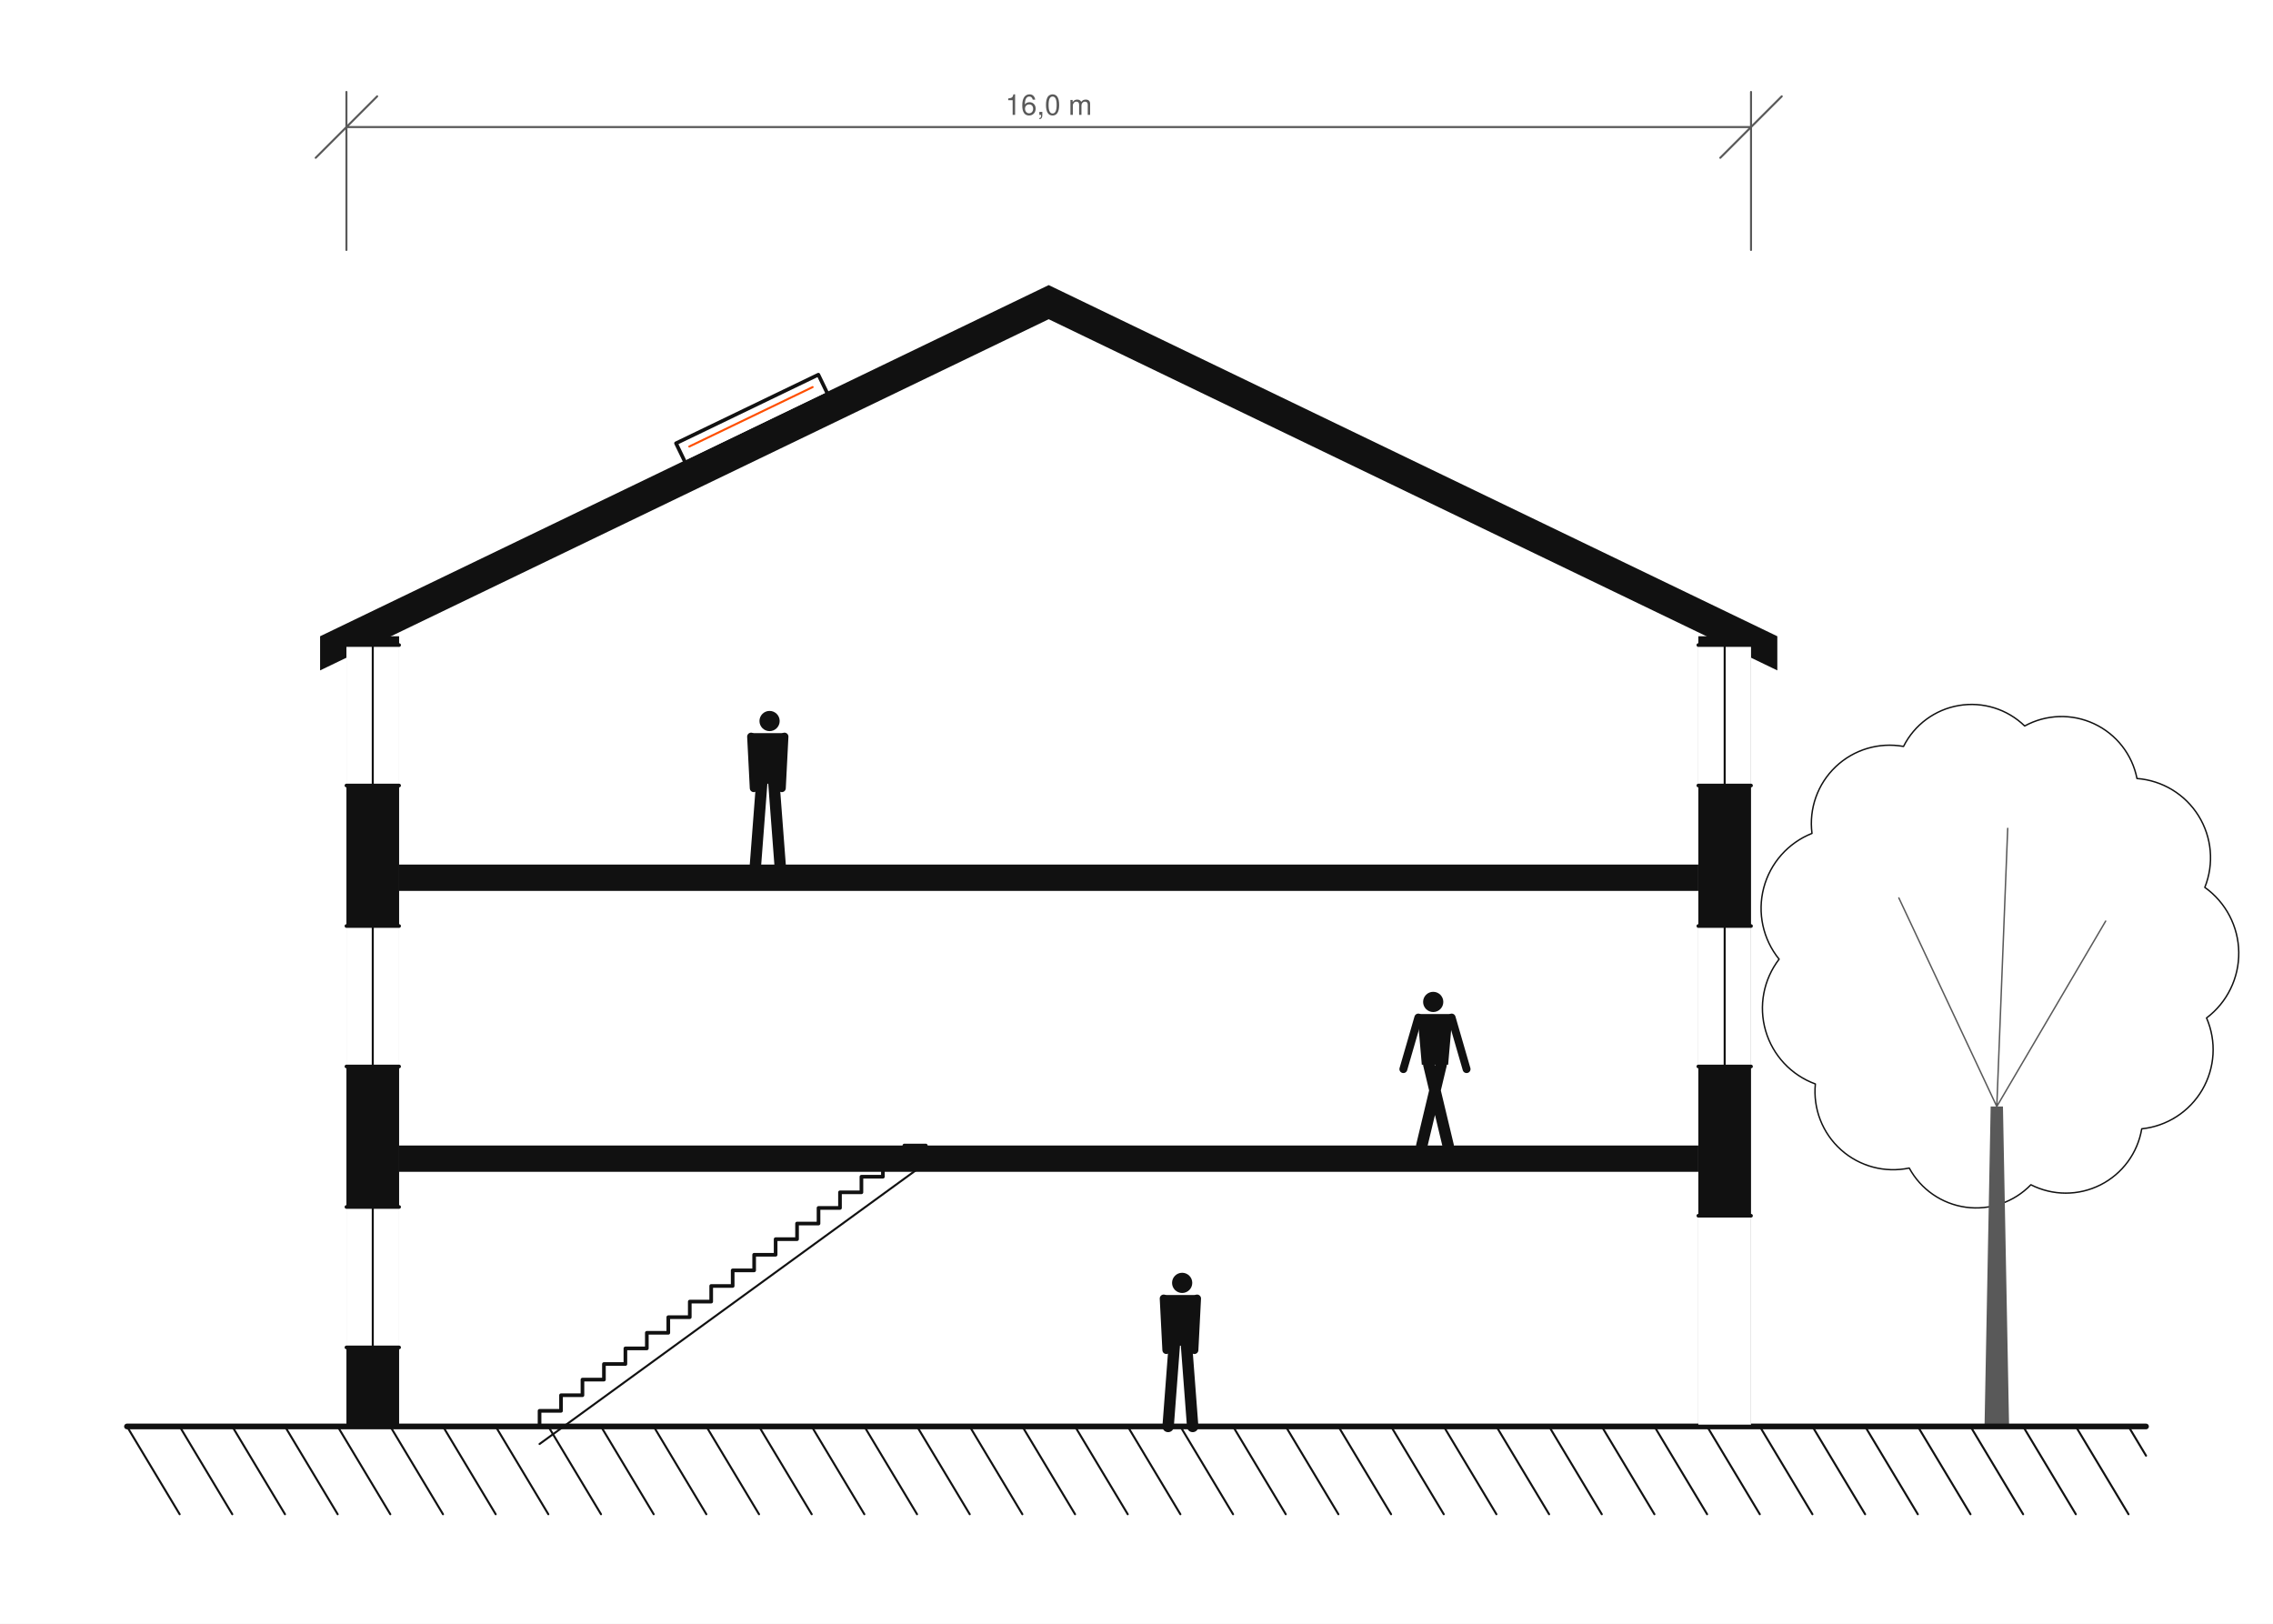
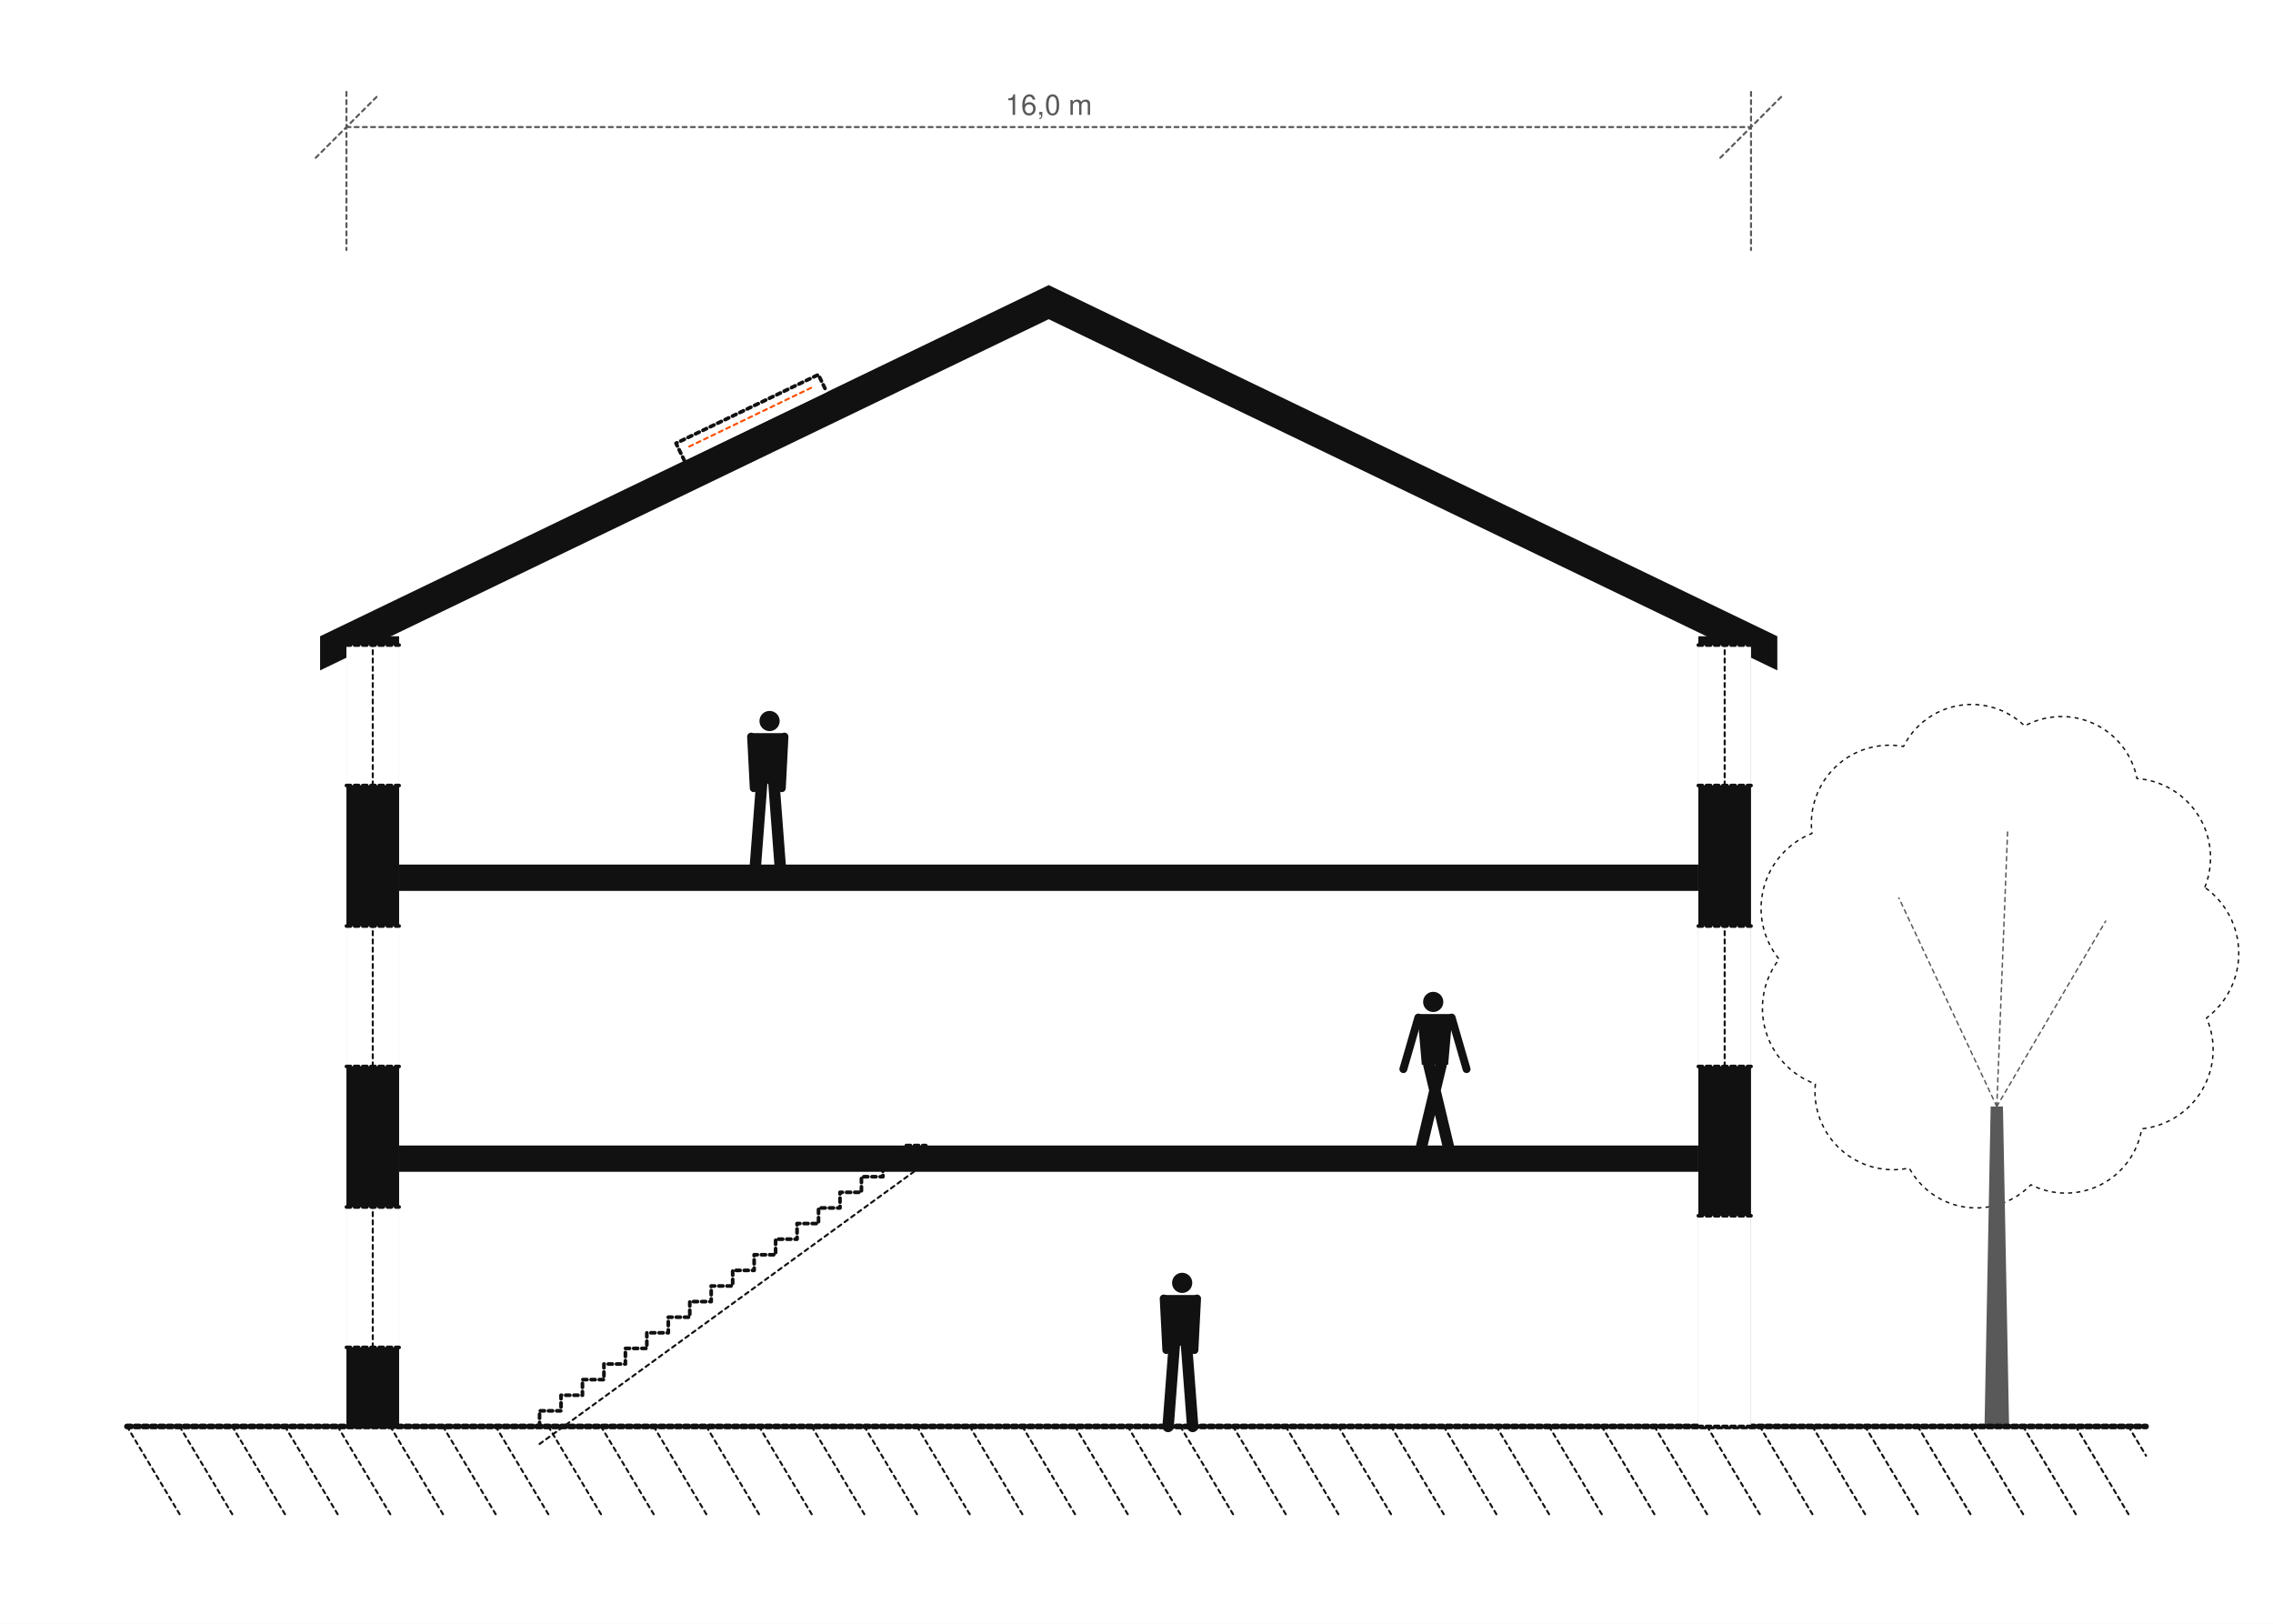
- <svg xmlns="http://www.w3.org/2000/svg" viewBox="0 0 560 400" width="560" height="400" role="img" aria-labelledby="hero-title hero-desc" data-kit="arch.mjs" data-scale="21.628" data-palette="{&quot;ink&quot;:&quot;#111111&quot;,&quot;paper&quot;:&quot;#FFFFFF&quot;,&quot;tint&quot;:&quot;#F7F7F8&quot;,&quot;mid&quot;:&quot;#595959&quot;,&quot;accent&quot;:&quot;#FF4F00&quot;}">
+ <svg xmlns="http://www.w3.org/2000/svg" viewBox="0 0 560 400" width="560" height="400" role="img" aria-labelledby="hero-title hero-desc" data-kit="arch.mjs" data-scale="21.628" data-palette="{&quot;ink&quot;:&quot;#111111&quot;,&quot;paper&quot;:&quot;#FFFFFF&quot;,&quot;tint&quot;:&quot;#F7F7F8&quot;,&quot;mid&quot;:&quot;#595959&quot;,&quot;accent&quot;:&quot;#FF4F00&quot;}" data-animate="true">
+   <style>
+ /* The hidden state lives only in the keyframes (fill-mode both): where animations do not run, the drawing shows complete. */
+ .hero-draw{stroke-dasharray:1 1.02;animation:hero-draw 0.90s ease-out both}
+ .hero-fade{animation:hero-fade 0.60s ease-out both}
+ @keyframes hero-draw{from{stroke-dashoffset:1.01}to{stroke-dashoffset:0}}
+ @keyframes hero-fade{from{opacity:0}to{opacity:1}}
+ @media (prefers-reduced-motion: reduce){.hero-draw,.hero-fade{animation:none;stroke-dasharray:none;stroke-dashoffset:0;opacity:1}}
+ </style>
  <rect width="560" height="400" fill="#FFFFFF" />
  <g data-layer="back">
-     <path d="M543.2 218.6A19.58 19.58 0 0 0 526.49 191.78A18.94 18.94 0 0 0 498.82 178.84A18.77 18.77 0 0 0 468.97 183.88A19.28 19.28 0 0 0 446.42 205.3A19.87 19.87 0 0 0 438.32 236.29A19.85 19.85 0 0 0 447.25 267.03A19.25 19.25 0 0 0 470.38 287.74A18.76 18.76 0 0 0 500.35 291.86A18.97 18.97 0 0 0 527.66 278.08A19.61 19.61 0 0 0 543.63 250.77A19.95 19.95 0 0 0 543.2 218.6Z" fill="none" stroke="#111111" stroke-width="0.35" stroke-linejoin="round" />
-     <path d="M488.93 351.4L490.44 272.58L493.47 272.58L494.98 351.4Z" fill="#595959" stroke="none" />
-     <path d="M491.95 272.58L467.82 221.2M491.95 272.58L518.77 226.91M491.95 272.58L494.64 204.07" fill="none" stroke="#595959" stroke-width="0.35" stroke-linecap="round" stroke-linejoin="round" />
+     <path class="hero-draw" pathLength="1" style="animation-delay:0.00s" d="M543.2 218.6A19.58 19.58 0 0 0 526.49 191.78A18.94 18.94 0 0 0 498.82 178.84A18.77 18.77 0 0 0 468.97 183.88A19.28 19.28 0 0 0 446.42 205.3A19.87 19.87 0 0 0 438.32 236.29A19.85 19.85 0 0 0 447.25 267.03A19.25 19.25 0 0 0 470.38 287.74A18.76 18.76 0 0 0 500.35 291.86A18.97 18.97 0 0 0 527.66 278.08A19.61 19.61 0 0 0 543.63 250.77A19.95 19.95 0 0 0 543.2 218.6Z" fill="none" stroke="#111111" stroke-width="0.35" stroke-linejoin="round" />
+     <path class="hero-fade" style="animation-delay:0.03s" d="M488.93 351.4L490.44 272.58L493.47 272.58L494.98 351.4Z" fill="#595959" stroke="none" />
+     <path class="hero-draw" pathLength="1" style="animation-delay:0.05s" d="M491.95 272.58L467.82 221.2M491.95 272.58L518.77 226.91M491.95 272.58L494.64 204.07" fill="none" stroke="#595959" stroke-width="0.35" stroke-linecap="round" stroke-linejoin="round" />
  </g>
  <g data-layer="ground">
-     <path d="M31.28 351.4L528.72 351.4" fill="none" stroke="#111111" stroke-width="1.4" stroke-linecap="round" stroke-linejoin="round" />
-     <path d="M31.28 351.4L44.26 373.02M44.26 351.4L57.23 373.02M57.23 351.4L70.21 373.02M70.21 351.4L83.19 373.02M83.19 351.4L96.16 373.02M96.16 351.4L109.14 373.02M109.14 351.4L122.12 373.02M122.12 351.4L135.09 373.02M135.09 351.4L148.07 373.02M148.07 351.4L161.05 373.02M161.05 351.4L174.02 373.02M174.02 351.4L187 373.02M187 351.4L199.98 373.02M199.98 351.4L212.95 373.02M212.95 351.4L225.93 373.02M225.93 351.4L238.91 373.02M238.91 351.4L251.88 373.02M251.88 351.4L264.86 373.02M264.86 351.4L277.84 373.02M277.84 351.4L290.81 373.02M290.81 351.4L303.79 373.02M303.79 351.4L316.77 373.02M316.77 351.4L329.74 373.02M329.74 351.4L342.72 373.02M342.72 351.4L355.7 373.02M355.7 351.4L368.67 373.02M368.67 351.4L381.65 373.02M381.65 351.4L394.63 373.02M394.63 351.4L407.6 373.02M407.6 351.4L420.58 373.02M420.58 351.4L433.56 373.02M433.56 351.4L446.53 373.02M446.53 351.4L459.51 373.02M459.51 351.4L472.49 373.02M472.49 351.4L485.47 373.02M485.47 351.4L498.44 373.02M498.44 351.4L511.42 373.02M511.42 351.4L524.4 373.02M524.4 351.4L528.72 358.6" fill="none" stroke="#111111" stroke-width="0.5" stroke-linecap="round" stroke-linejoin="round" />
+     <path class="hero-draw" pathLength="1" style="animation-delay:0.15s" d="M31.28 351.4L528.72 351.4" fill="none" stroke="#111111" stroke-width="1.4" stroke-linecap="round" stroke-linejoin="round" />
+     <path class="hero-draw" pathLength="1" style="animation-delay:0.17s" d="M31.28 351.4L44.26 373.02M44.26 351.4L57.23 373.02M57.23 351.4L70.21 373.02M70.21 351.4L83.19 373.02M83.19 351.4L96.16 373.02M96.16 351.4L109.14 373.02M109.14 351.4L122.12 373.02M122.12 351.4L135.09 373.02M135.09 351.4L148.07 373.02M148.07 351.4L161.05 373.02M161.05 351.4L174.02 373.02M174.02 351.4L187 373.02M187 351.4L199.98 373.02M199.98 351.4L212.95 373.02M212.95 351.4L225.93 373.02M225.93 351.4L238.91 373.02M238.91 351.4L251.88 373.02M251.88 351.4L264.86 373.02M264.86 351.4L277.84 373.02M277.84 351.4L290.81 373.02M290.81 351.4L303.79 373.02M303.79 351.4L316.77 373.02M316.77 351.4L329.74 373.02M329.74 351.4L342.72 373.02M342.72 351.4L355.7 373.02M355.7 351.4L368.67 373.02M368.67 351.4L381.65 373.02M381.65 351.4L394.63 373.02M394.63 351.4L407.6 373.02M407.6 351.4L420.58 373.02M420.58 351.4L433.56 373.02M433.56 351.4L446.53 373.02M446.53 351.4L459.51 373.02M459.51 351.4L472.49 373.02M472.49 351.4L485.47 373.02M485.47 351.4L498.44 373.02M498.44 351.4L511.42 373.02M511.42 351.4L524.4 373.02M524.4 351.4L528.72 358.6" fill="none" stroke="#111111" stroke-width="0.5" stroke-linecap="round" stroke-linejoin="round" />
  </g>
  <g data-layer="fill">
-     <path d="M78.86 156.74L258.37 70.23L437.88 156.74Z" fill="#FFFFFF" stroke="none" />
+     <path class="hero-fade" style="animation-delay:0.90s" d="M78.86 156.74L258.37 70.23L437.88 156.74Z" fill="#FFFFFF" stroke="none" />
  </g>
  <g data-layer="lines">
-     <path d="M85.35 351.4H98.33V156.74H85.35Z" fill="#111111" stroke="none" />
-     <path d="M418.42 351.4H431.4V156.74H418.42Z" fill="#111111" stroke="none" />
-     <path d="M78.86 156.74L258.37 70.23L437.88 156.74L437.88 165.15L258.37 78.64L78.86 165.15Z" fill="#111111" stroke="none" />
-     <path d="M98.33 288.67H418.42V282.19H98.33Z" fill="#111111" stroke="none" />
-     <path d="M98.33 219.47H418.42V212.98H98.33Z" fill="#111111" stroke="none" />
+     <path class="hero-fade" style="animation-delay:0.35s" d="M85.35 351.4H98.33V156.74H85.35Z" fill="#111111" stroke="none" />
+     <path class="hero-fade" style="animation-delay:0.38s" d="M418.42 351.4H431.4V156.74H418.42Z" fill="#111111" stroke="none" />
+     <path class="hero-fade" style="animation-delay:0.40s" d="M78.86 156.74L258.37 70.23L437.88 156.74L437.88 165.15L258.37 78.64L78.86 165.15Z" fill="#111111" stroke="none" />
+     <path class="hero-fade" style="animation-delay:0.42s" d="M98.33 288.67H418.42V282.19H98.33Z" fill="#111111" stroke="none" />
+     <path class="hero-fade" style="animation-delay:0.45s" d="M98.33 219.47H418.42V212.98H98.33Z" fill="#111111" stroke="none" />
  </g>
  <g data-layer="detail">
-     <path d="M168.62 113.49L166.55 109.2L201.62 92.3L203.69 96.59Z" fill="#FFFFFF" stroke="none" />
-     <path d="M168.62 113.49L166.55 109.2L201.62 92.3L203.69 96.59" fill="none" stroke="#111111" stroke-width="0.9" stroke-linecap="round" stroke-linejoin="round" />
-     <path d="M169.82 110L200.21 95.36" fill="none" stroke="#FF4F00" stroke-width="0.5" stroke-linecap="round" stroke-linejoin="round" />
-     <path d="M85.35 331.93H98.33V297.33H85.35Z" fill="#FFFFFF" stroke="none" />
-     <path d="M85.35 331.93L98.33 331.93M85.35 297.33L98.33 297.33" fill="none" stroke="#111111" stroke-width="0.9" stroke-linecap="round" stroke-linejoin="round" />
-     <path d="M91.84 331.93L91.84 297.33" fill="none" stroke="#111111" stroke-width="0.5" stroke-linecap="round" stroke-linejoin="round" />
-     <path d="M85.35 262.72H98.33V228.12H85.35Z" fill="#FFFFFF" stroke="none" />
-     <path d="M85.35 262.72L98.33 262.72M85.35 228.12L98.33 228.12" fill="none" stroke="#111111" stroke-width="0.9" stroke-linecap="round" stroke-linejoin="round" />
-     <path d="M91.84 262.72L91.84 228.12" fill="none" stroke="#111111" stroke-width="0.5" stroke-linecap="round" stroke-linejoin="round" />
-     <path d="M418.42 262.72H431.4V228.12H418.42Z" fill="#FFFFFF" stroke="none" />
-     <path d="M418.42 262.72L431.4 262.72M418.42 228.12L431.4 228.12" fill="none" stroke="#111111" stroke-width="0.9" stroke-linecap="round" stroke-linejoin="round" />
-     <path d="M424.91 262.72L424.91 228.12" fill="none" stroke="#111111" stroke-width="0.5" stroke-linecap="round" stroke-linejoin="round" />
-     <path d="M85.35 193.51H98.33V158.91H85.35Z" fill="#FFFFFF" stroke="none" />
-     <path d="M85.35 193.51L98.33 193.51M85.35 158.91L98.33 158.91" fill="none" stroke="#111111" stroke-width="0.9" stroke-linecap="round" stroke-linejoin="round" />
-     <path d="M91.84 193.51L91.84 158.91" fill="none" stroke="#111111" stroke-width="0.5" stroke-linecap="round" stroke-linejoin="round" />
-     <path d="M418.42 193.51H431.4V158.91H418.42Z" fill="#FFFFFF" stroke="none" />
-     <path d="M418.42 193.51L431.4 193.51M418.42 158.91L431.4 158.91" fill="none" stroke="#111111" stroke-width="0.9" stroke-linecap="round" stroke-linejoin="round" />
-     <path d="M424.91 193.51L424.91 158.91" fill="none" stroke="#111111" stroke-width="0.5" stroke-linecap="round" stroke-linejoin="round" />
-     <path d="M418.42 351.4H431.4V299.49H418.42Z" fill="#FFFFFF" stroke="none" />
-     <path d="M418.42 351.4L431.4 351.4M418.42 299.49L431.4 299.49" fill="none" stroke="#111111" stroke-width="0.9" stroke-linecap="round" stroke-linejoin="round" />
-     <path d="M132.93 351.4V347.55H138.22V343.71H143.5V339.86H148.79V336.02H154.08V332.17H159.36V328.33H164.65V324.48H169.94V320.64H175.22V316.79H180.51V312.95H185.8V309.1H191.09V305.26H196.37V301.41H201.66V297.57H206.95V293.72H212.23V289.88H217.52V286.03H222.81V282.19H228.09" fill="none" stroke="#111111" stroke-width="0.9" stroke-linecap="round" stroke-linejoin="round" />
-     <path d="M132.93 355.72L228.09 286.51" fill="none" stroke="#111111" stroke-width="0.5" stroke-linecap="round" stroke-linejoin="round" />
+     <path class="hero-fade" style="animation-delay:1.10s" d="M168.62 113.49L166.55 109.2L201.62 92.3L203.69 96.59Z" fill="#FFFFFF" stroke="none" />
+     <path class="hero-draw" pathLength="1" style="animation-delay:1.13s" d="M168.62 113.49L166.55 109.2L201.62 92.3L203.69 96.59" fill="none" stroke="#111111" stroke-width="0.9" stroke-linecap="round" stroke-linejoin="round" />
+     <path class="hero-draw" pathLength="1" style="animation-delay:1.15s" d="M169.82 110L200.21 95.36" fill="none" stroke="#FF4F00" stroke-width="0.5" stroke-linecap="round" stroke-linejoin="round" />
+     <path class="hero-fade" style="animation-delay:1.18s" d="M85.35 331.93H98.33V297.33H85.35Z" fill="#FFFFFF" stroke="none" />
+     <path class="hero-draw" pathLength="1" style="animation-delay:1.20s" d="M85.35 331.93L98.33 331.93M85.35 297.33L98.33 297.33" fill="none" stroke="#111111" stroke-width="0.9" stroke-linecap="round" stroke-linejoin="round" />
+     <path class="hero-draw" pathLength="1" style="animation-delay:1.23s" d="M91.84 331.93L91.84 297.33" fill="none" stroke="#111111" stroke-width="0.5" stroke-linecap="round" stroke-linejoin="round" />
+     <path class="hero-fade" style="animation-delay:1.25s" d="M85.35 262.72H98.33V228.12H85.35Z" fill="#FFFFFF" stroke="none" />
+     <path class="hero-draw" pathLength="1" style="animation-delay:1.28s" d="M85.35 262.72L98.33 262.72M85.35 228.12L98.33 228.12" fill="none" stroke="#111111" stroke-width="0.9" stroke-linecap="round" stroke-linejoin="round" />
+     <path class="hero-draw" pathLength="1" style="animation-delay:1.30s" d="M91.84 262.72L91.84 228.12" fill="none" stroke="#111111" stroke-width="0.5" stroke-linecap="round" stroke-linejoin="round" />
+     <path class="hero-fade" style="animation-delay:1.33s" d="M418.42 262.72H431.4V228.12H418.42Z" fill="#FFFFFF" stroke="none" />
+     <path class="hero-draw" pathLength="1" style="animation-delay:1.35s" d="M418.42 262.72L431.4 262.72M418.42 228.12L431.4 228.12" fill="none" stroke="#111111" stroke-width="0.9" stroke-linecap="round" stroke-linejoin="round" />
+     <path class="hero-draw" pathLength="1" style="animation-delay:1.38s" d="M424.91 262.72L424.91 228.12" fill="none" stroke="#111111" stroke-width="0.5" stroke-linecap="round" stroke-linejoin="round" />
+     <path class="hero-fade" style="animation-delay:1.40s" d="M85.35 193.51H98.33V158.91H85.35Z" fill="#FFFFFF" stroke="none" />
+     <path class="hero-draw" pathLength="1" style="animation-delay:1.43s" d="M85.35 193.51L98.33 193.51M85.35 158.91L98.33 158.91" fill="none" stroke="#111111" stroke-width="0.9" stroke-linecap="round" stroke-linejoin="round" />
+     <path class="hero-draw" pathLength="1" style="animation-delay:1.45s" d="M91.84 193.51L91.84 158.91" fill="none" stroke="#111111" stroke-width="0.5" stroke-linecap="round" stroke-linejoin="round" />
+     <path class="hero-fade" style="animation-delay:1.48s" d="M418.42 193.51H431.4V158.91H418.42Z" fill="#FFFFFF" stroke="none" />
+     <path class="hero-draw" pathLength="1" style="animation-delay:1.50s" d="M418.42 193.51L431.4 193.51M418.42 158.91L431.4 158.91" fill="none" stroke="#111111" stroke-width="0.9" stroke-linecap="round" stroke-linejoin="round" />
+     <path class="hero-draw" pathLength="1" style="animation-delay:1.53s" d="M424.91 193.51L424.91 158.91" fill="none" stroke="#111111" stroke-width="0.5" stroke-linecap="round" stroke-linejoin="round" />
+     <path class="hero-fade" style="animation-delay:1.55s" d="M418.42 351.4H431.4V299.49H418.42Z" fill="#FFFFFF" stroke="none" />
+     <path class="hero-draw" pathLength="1" style="animation-delay:1.58s" d="M418.42 351.4L431.4 351.4M418.42 299.49L431.4 299.49" fill="none" stroke="#111111" stroke-width="0.9" stroke-linecap="round" stroke-linejoin="round" />
+     <path class="hero-draw" pathLength="1" style="animation-delay:1.60s" d="M132.93 351.4V347.55H138.22V343.71H143.5V339.86H148.79V336.02H154.08V332.17H159.36V328.33H164.65V324.48H169.94V320.64H175.22V316.79H180.51V312.95H185.8V309.1H191.09V305.26H196.37V301.41H201.66V297.57H206.95V293.72H212.23V289.88H217.52V286.03H222.81V282.19H228.09" fill="none" stroke="#111111" stroke-width="0.9" stroke-linecap="round" stroke-linejoin="round" />
+     <path class="hero-draw" pathLength="1" style="animation-delay:1.63s" d="M132.93 355.72L228.09 286.51" fill="none" stroke="#111111" stroke-width="0.5" stroke-linecap="round" stroke-linejoin="round" />
  </g>
  <g data-layer="front">
-     <circle cx="291.25" cy="316.03" r="2.49" fill="#111111" stroke="none" />
-     <path d="M286.49 319.02L295.14 319.02L294.06 331.5L287.57 331.5Z" fill="#111111" stroke="none" />
-     <path data-part="figure" d="M289.3 331.5L287.79 351.4M292.33 331.5L293.84 351.4" fill="none" stroke="#111111" stroke-width="2.81" stroke-linecap="round" />
-     <path data-part="figure" d="M286.7 319.88L287.35 332.58M294.92 319.88L294.27 332.58" fill="none" stroke="#111111" stroke-width="1.95" stroke-linecap="round" />
-     <circle cx="353.1" cy="246.82" r="2.49" fill="#111111" stroke="none" />
-     <path d="M349.21 249.81L357.86 249.81L356.78 262.29L350.29 262.29Z" fill="#111111" stroke="none" />
-     <path data-part="figure" d="M352.02 262.29L356.78 282.19M355.05 262.29L350.29 282.19" fill="none" stroke="#111111" stroke-width="2.81" stroke-linecap="round" />
-     <path data-part="figure" d="M349.43 250.67L345.75 263.37M357.64 250.67L361.32 263.37" fill="none" stroke="#111111" stroke-width="1.95" stroke-linecap="round" />
-     <circle cx="189.6" cy="177.62" r="2.49" fill="#111111" stroke="none" />
-     <path d="M184.84 180.6L193.49 180.6L192.41 193.08L185.92 193.08Z" fill="#111111" stroke="none" />
-     <path data-part="figure" d="M187.65 193.08L186.13 212.98M190.68 193.08L192.19 212.98" fill="none" stroke="#111111" stroke-width="2.81" stroke-linecap="round" />
-     <path data-part="figure" d="M185.05 181.46L185.7 194.16M193.27 181.46L192.62 194.16" fill="none" stroke="#111111" stroke-width="1.95" stroke-linecap="round" />
+     <circle class="hero-fade" style="animation-delay:1.60s" cx="291.25" cy="316.03" r="2.49" fill="#111111" stroke="none" />
+     <path class="hero-fade" style="animation-delay:1.63s" d="M286.49 319.02L295.14 319.02L294.06 331.5L287.57 331.5Z" fill="#111111" stroke="none" />
+     <path class="hero-fade" style="animation-delay:1.65s" data-part="figure" d="M289.3 331.5L287.79 351.4M292.33 331.5L293.84 351.4" fill="none" stroke="#111111" stroke-width="2.81" stroke-linecap="round" />
+     <path class="hero-fade" style="animation-delay:1.68s" data-part="figure" d="M286.7 319.88L287.35 332.58M294.92 319.88L294.27 332.58" fill="none" stroke="#111111" stroke-width="1.95" stroke-linecap="round" />
+     <circle class="hero-fade" style="animation-delay:1.70s" cx="353.1" cy="246.82" r="2.49" fill="#111111" stroke="none" />
+     <path class="hero-fade" style="animation-delay:1.73s" d="M349.21 249.81L357.86 249.81L356.78 262.29L350.29 262.29Z" fill="#111111" stroke="none" />
+     <path class="hero-fade" style="animation-delay:1.75s" data-part="figure" d="M352.02 262.29L356.78 282.19M355.05 262.29L350.29 282.19" fill="none" stroke="#111111" stroke-width="2.81" stroke-linecap="round" />
+     <path class="hero-fade" style="animation-delay:1.78s" data-part="figure" d="M349.43 250.67L345.75 263.37M357.64 250.67L361.32 263.37" fill="none" stroke="#111111" stroke-width="1.95" stroke-linecap="round" />
+     <circle class="hero-fade" style="animation-delay:1.80s" cx="189.6" cy="177.62" r="2.49" fill="#111111" stroke="none" />
+     <path class="hero-fade" style="animation-delay:1.83s" d="M184.84 180.6L193.49 180.6L192.41 193.08L185.92 193.08Z" fill="#111111" stroke="none" />
+     <path class="hero-fade" style="animation-delay:1.85s" data-part="figure" d="M187.65 193.08L186.13 212.98M190.68 193.08L192.19 212.98" fill="none" stroke="#111111" stroke-width="2.81" stroke-linecap="round" />
+     <path class="hero-fade" style="animation-delay:1.88s" data-part="figure" d="M185.05 181.46L185.7 194.16M193.27 181.46L192.62 194.16" fill="none" stroke="#111111" stroke-width="1.95" stroke-linecap="round" />
  </g>
  <g data-layer="notes">
-     <path d="M85.35 31.3L431.4 31.3M77.78 38.87L92.92 23.73M423.83 38.87L438.97 23.73M85.35 22.65L85.35 61.58M431.4 22.65L431.4 61.58" fill="none" stroke="#595959" stroke-width="0.5" stroke-linecap="round" stroke-linejoin="round" />
-     <text x="258.37" y="28.3" font-family="'Helvetica Neue', Helvetica, Arial, sans-serif" font-size="7" fill="#595959" text-anchor="middle">16,0 m</text>
+     <path class="hero-draw" pathLength="1" style="animation-delay:2.00s" d="M85.35 31.3L431.4 31.3M77.78 38.87L92.92 23.73M423.83 38.87L438.97 23.73M85.35 22.65L85.35 61.58M431.4 22.65L431.4 61.58" fill="none" stroke="#595959" stroke-width="0.5" stroke-linecap="round" stroke-linejoin="round" />
+     <text class="hero-fade" style="animation-delay:2.02s" x="258.37" y="28.3" font-family="'Helvetica Neue', Helvetica, Arial, sans-serif" font-size="7" fill="#595959" text-anchor="middle">16,0 m</text>
  </g>
</svg>
